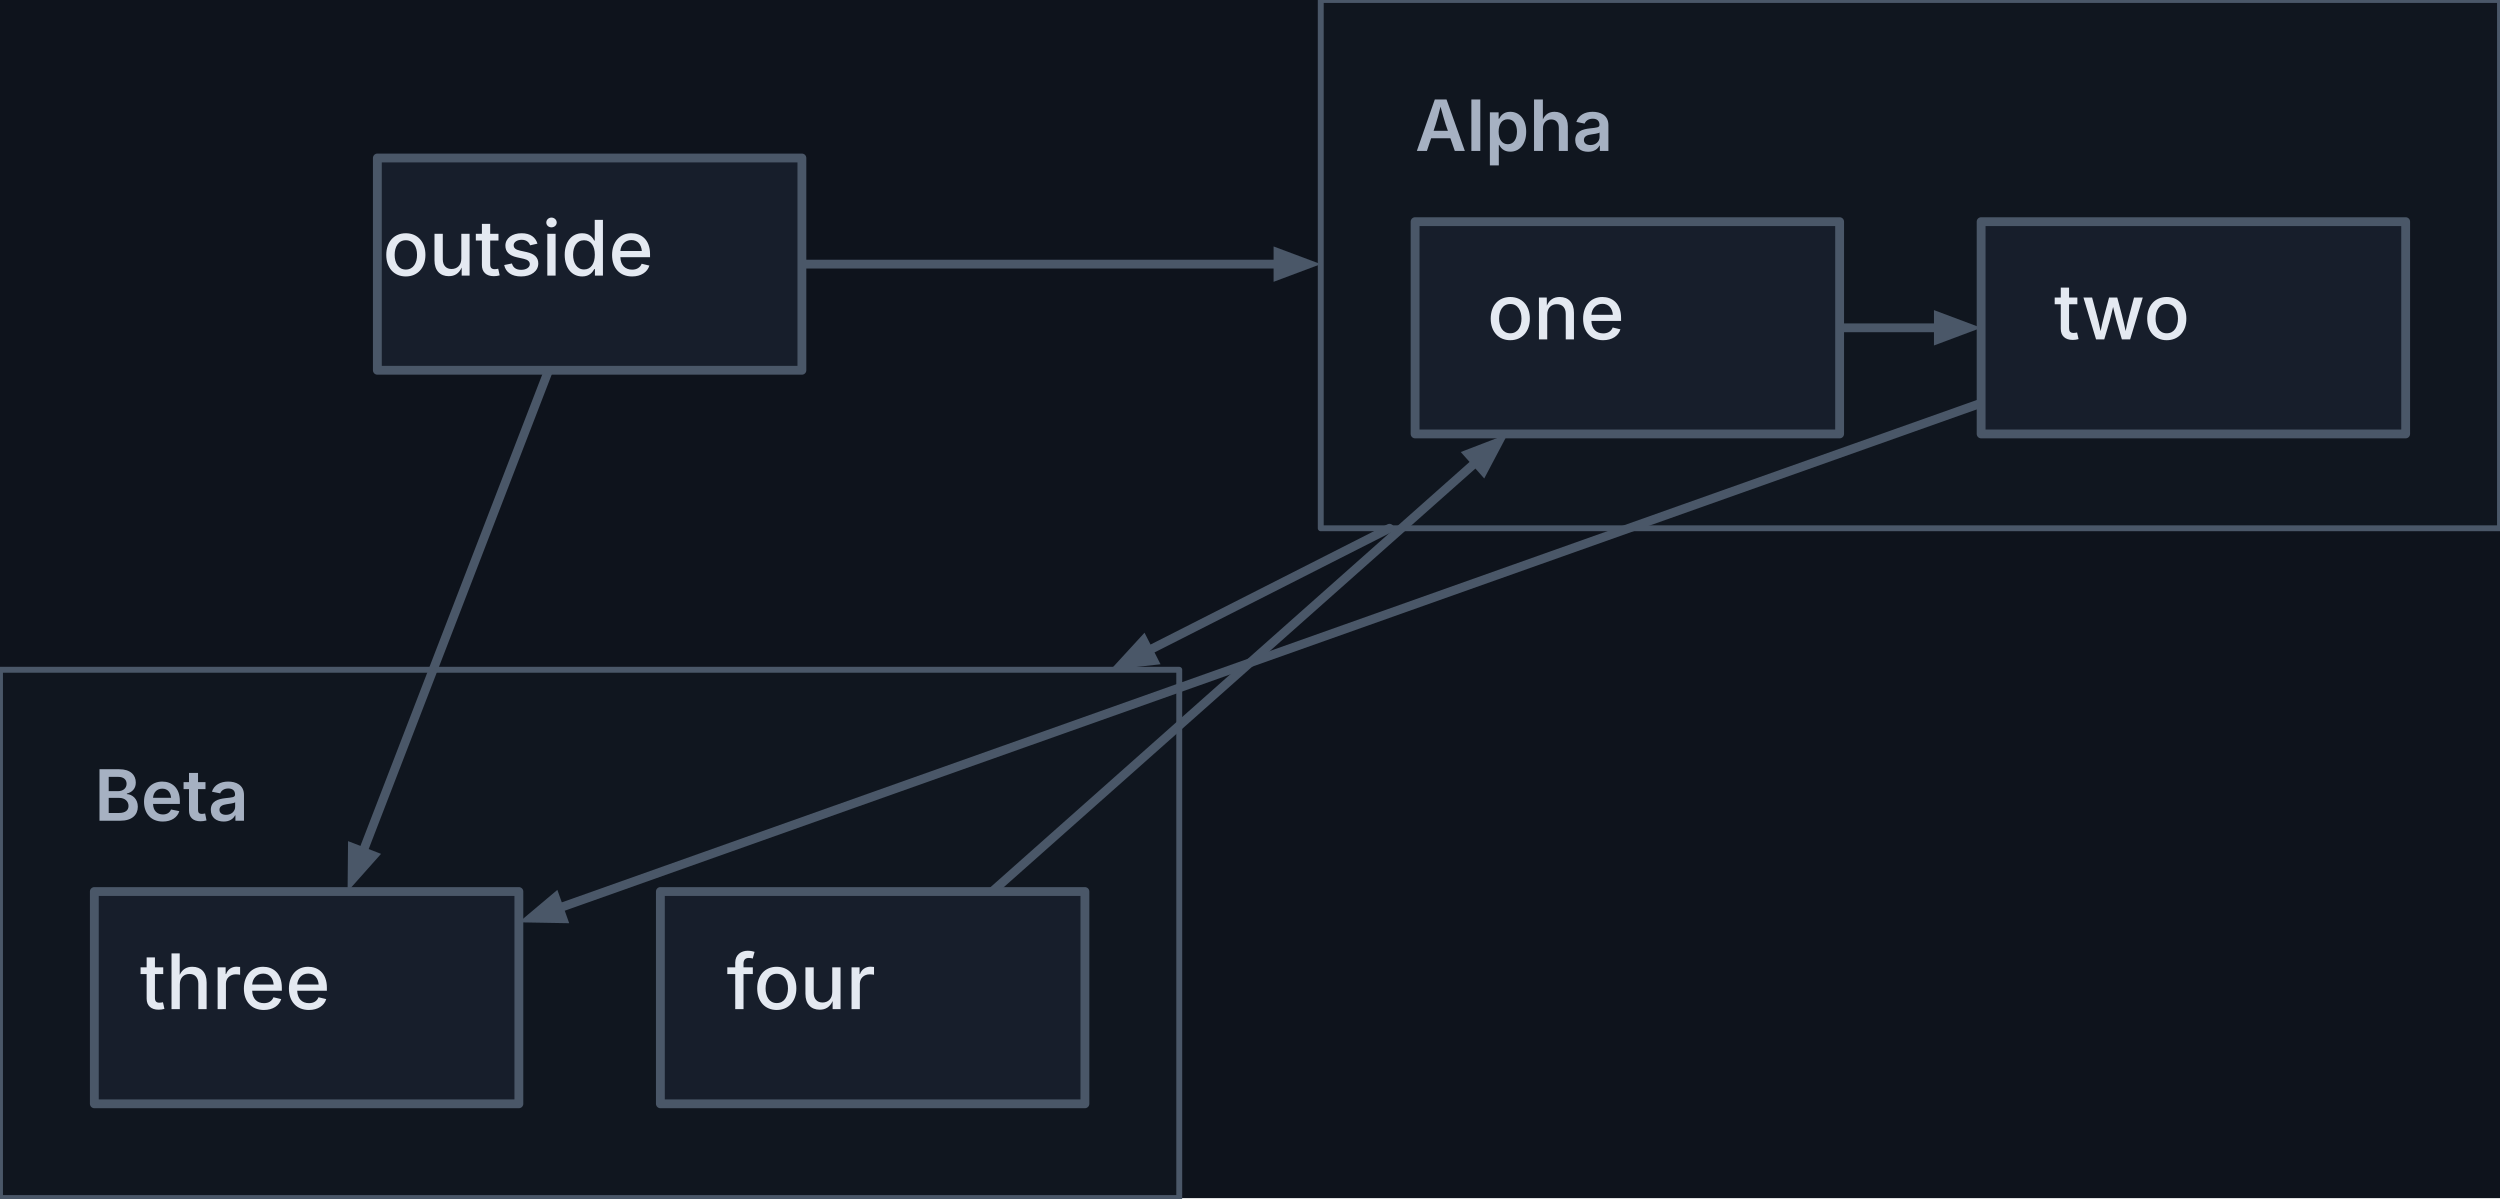
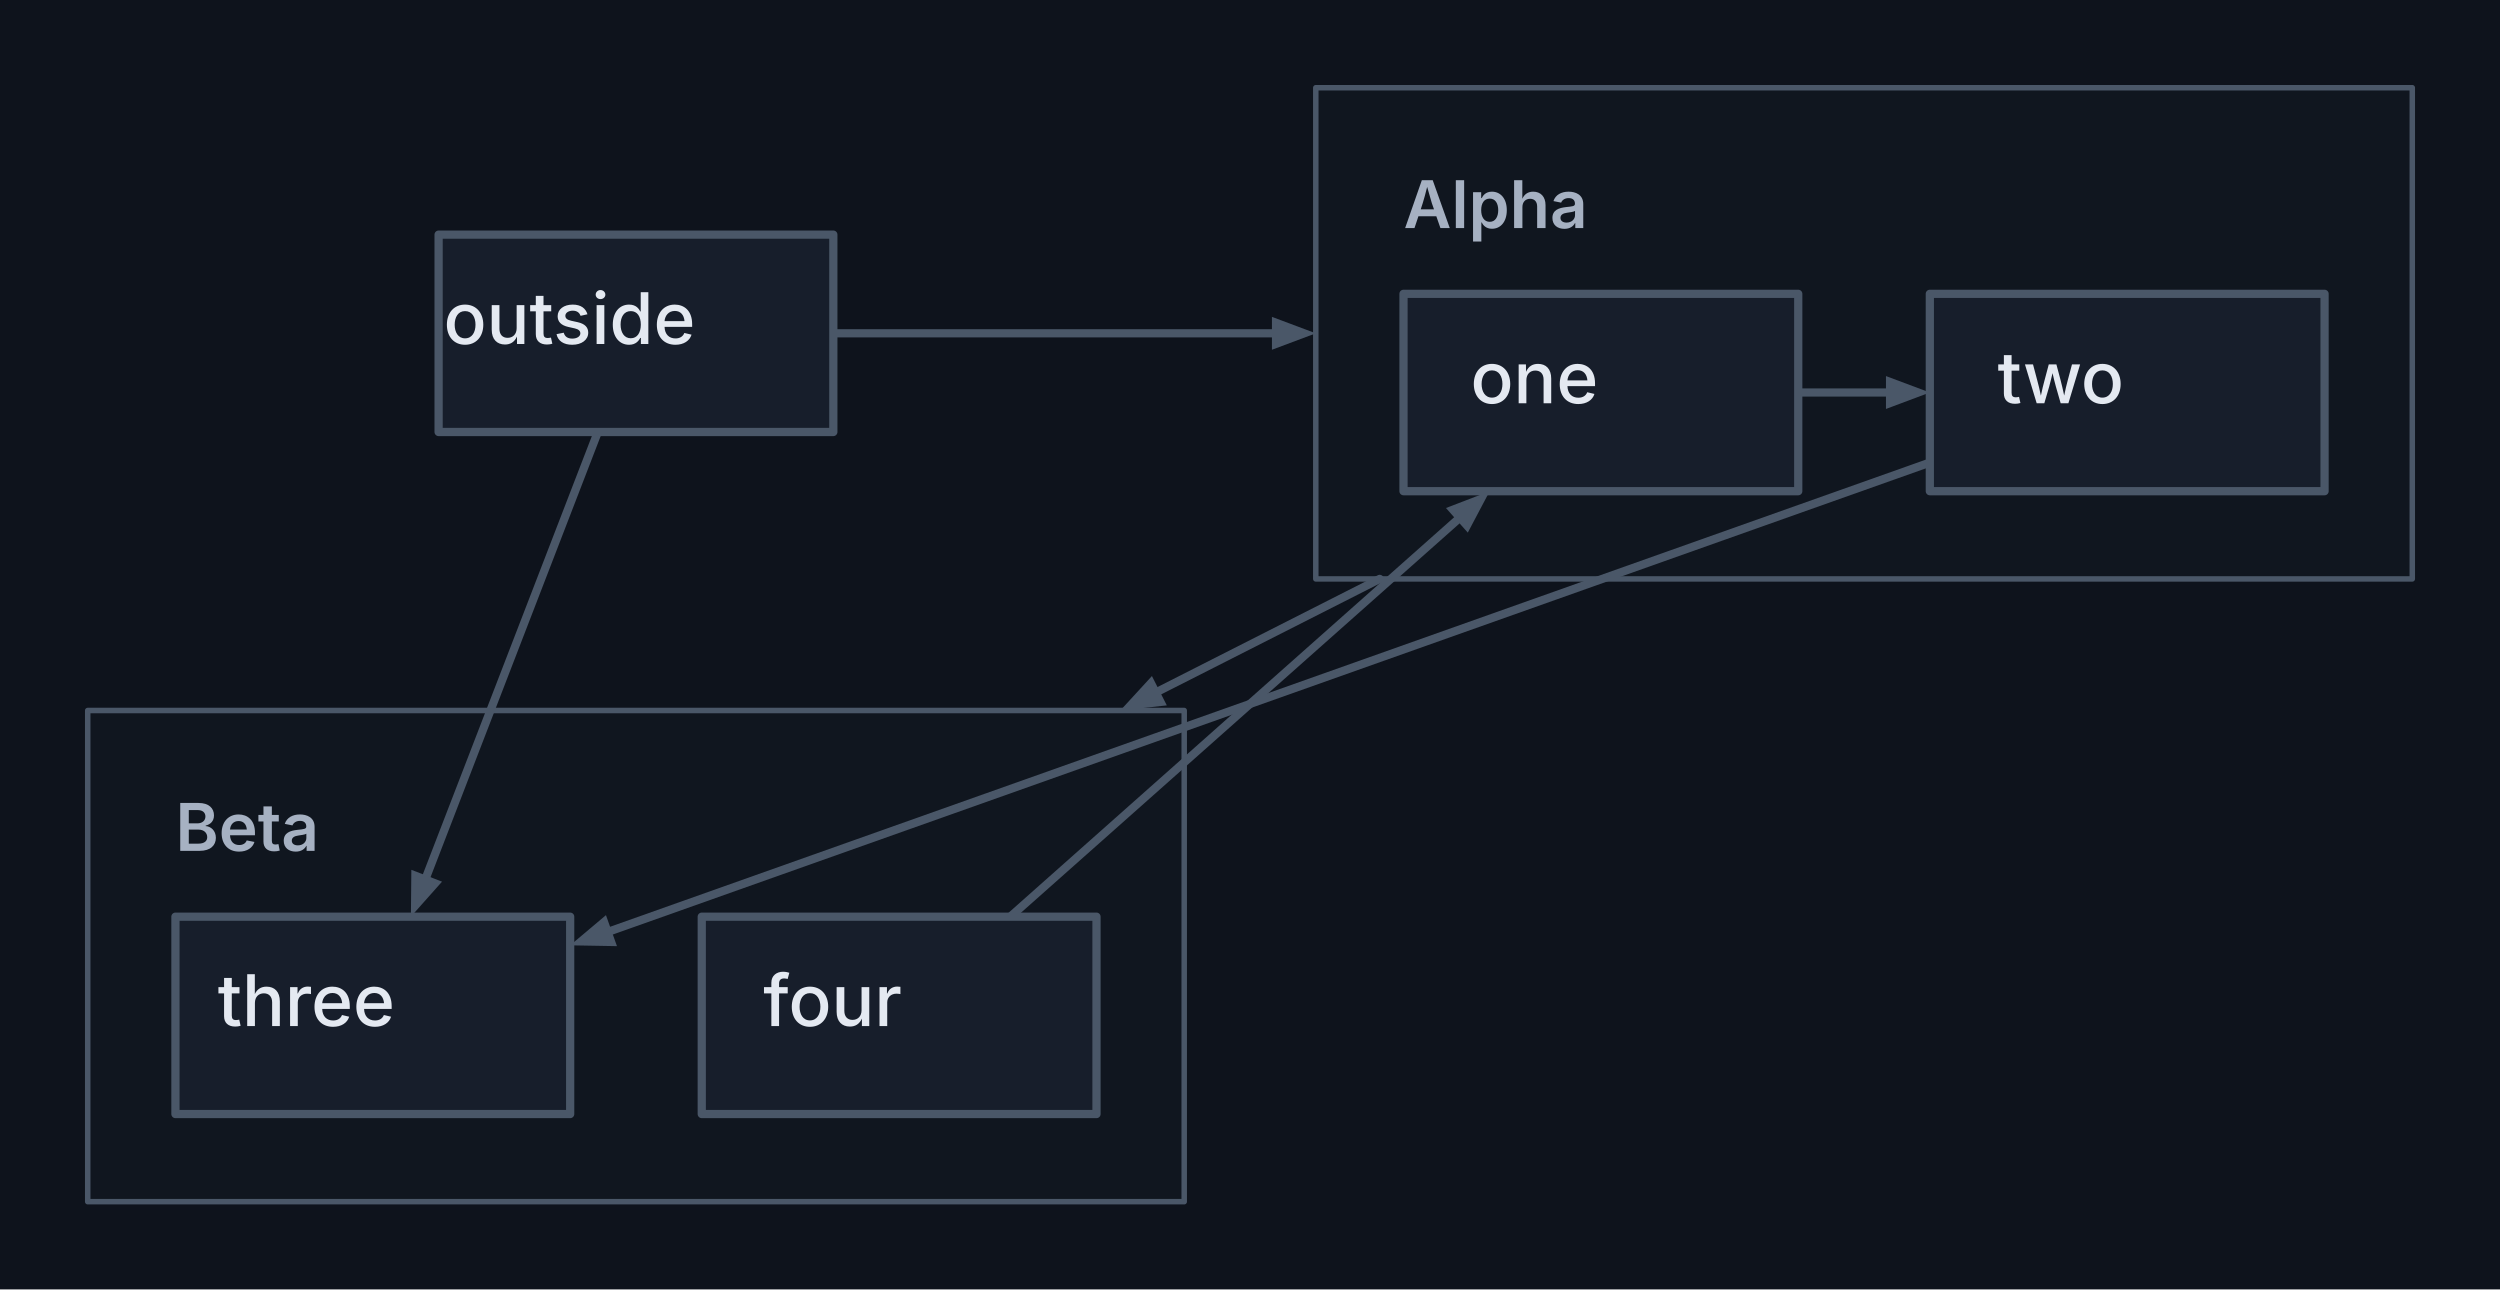
- <svg xmlns="http://www.w3.org/2000/svg" class="sgl" data-sgl="1.0" width="424" height="203.203" viewBox="0 0 424 203.203" role="img" aria-labelledby="sgl-t sgl-d">
+ <svg xmlns="http://www.w3.org/2000/svg" class="sgl" data-sgl="1.0" width="456" height="235.188" viewBox="0 0 456 235.188" role="img" aria-labelledby="sgl-t sgl-d">
  <style>.canvas{fill:#0E131C}
.c-shape,.n-shape{stroke-linejoin:round}
.e-path{fill:none;stroke-linecap:round}
.el-plate{stroke:none}
.n-port{stroke:none}
text{white-space:pre}
.g-8ab423a0{stroke-width:1.5px}
.g-93de2877{font-family:Inter, system-ui, -apple-system, 'Segoe UI', Roboto, sans-serif;font-size:12px;font-weight:600}
.g-b5aa7f71{stroke-width:1px}
.g-c4cad93e{font-family:Inter, system-ui, -apple-system, 'Segoe UI', Roboto, sans-serif;font-size:13px;font-weight:500}
.s-07b2122305ab71d8{fill:#10161F;stroke:#4A5768}
.s-82c7018c3b8261a5{stroke:#4A5768}
.s-e3619467c1bd3034{fill:#171E2B;stroke:#4A5768}
.t-00160cd658b988ec{fill:#E4E9F1}
.t-5864736e8f967195{fill:#A6B1C2}</style>
  <defs>
    <marker id="m-triangle-39720bfe" markerUnits="userSpaceOnUse" markerWidth="8" markerHeight="6" refX="0" refY="3" orient="auto">
      <path d="M0 0L8 3L0 6Z" fill="#4A5768" />
    </marker>
  </defs>
-   <rect class="canvas" x="0" y="0" width="424" height="203.203" aria-hidden="true" />
+   <rect class="canvas" x="0" y="0" width="456" height="235.188" aria-hidden="true" />
  <g class="L-containers">
    <g id="n-alpha" class="c" role="group" aria-label="Alpha">
-       <path class="c-shape g-b5aa7f71 s-07b2122305ab71d8" d="M 224 0 h 200 v 89.594 h -200 Z" />
-       <text class="c-title g-93de2877 t-5864736e8f967195" x="240" y="25.6" text-anchor="start" xml:space="preserve" aria-hidden="true">
-         <tspan x="240" dy="0">Alpha</tspan>
+       <path class="c-shape g-b5aa7f71 s-07b2122305ab71d8" d="M 240 16 h 200 v 89.594 h -200 Z" />
+       <text class="c-title g-93de2877 t-5864736e8f967195" x="256" y="41.6" text-anchor="start" xml:space="preserve" aria-hidden="true">
+         <tspan x="256" dy="0">Alpha</tspan>
      </text>
    </g>
    <g id="n-beta" class="c" role="group" aria-label="Beta">
-       <path class="c-shape g-b5aa7f71 s-07b2122305ab71d8" d="M 0 113.594 h 200 v 89.594 h -200 Z" />
-       <text class="c-title g-93de2877 t-5864736e8f967195" x="16" y="139.194" text-anchor="start" xml:space="preserve" aria-hidden="true">
-         <tspan x="16" dy="0">Beta</tspan>
+       <path class="c-shape g-b5aa7f71 s-07b2122305ab71d8" d="M 16 129.594 h 200 v 89.594 h -200 Z" />
+       <text class="c-title g-93de2877 t-5864736e8f967195" x="32" y="155.194" text-anchor="start" xml:space="preserve" aria-hidden="true">
+         <tspan x="32" dy="0">Beta</tspan>
      </text>
    </g>
  </g>
  <g class="L-edges">
    <g id="e-f2aac71dd31bb0c6" class="e" role="graphics-symbol" aria-label="outside to alpha">
-       <path class="e-path g-8ab423a0 s-82c7018c3b8261a5" d="M136 44.797L216 44.797" marker-end="url(#m-triangle-39720bfe)" />
+       <path class="e-path g-8ab423a0 s-82c7018c3b8261a5" d="M152 60.797L232 60.797" marker-end="url(#m-triangle-39720bfe)" />
    </g>
    <g id="e-07477e7f41d96eed" class="e" role="graphics-symbol" aria-label="alpha to beta">
-       <path class="e-path g-8ab423a0 s-82c7018c3b8261a5" d="M235.656 89.594L195.469 109.984" marker-end="url(#m-triangle-39720bfe)" />
+       <path class="e-path g-8ab423a0 s-82c7018c3b8261a5" d="M251.656 105.594L211.469 125.984" marker-end="url(#m-triangle-39720bfe)" />
    </g>
    <g id="e-a4e4b400f96e5f47" class="e" role="graphics-symbol" aria-label="alpha.two to beta.three">
-       <path class="e-path g-8ab423a0 s-82c7018c3b8261a5" d="M336 68.375L95.531 153.75" marker-end="url(#m-triangle-39720bfe)" />
+       <path class="e-path g-8ab423a0 s-82c7018c3b8261a5" d="M352 84.375L111.531 169.75" marker-end="url(#m-triangle-39720bfe)" />
    </g>
    <g id="e-5389f0636f6aa357" class="e" role="graphics-symbol" aria-label="beta.four to alpha.one">
-       <path class="e-path g-8ab423a0 s-82c7018c3b8261a5" d="M168.281 151.203L249.734 78.906" marker-end="url(#m-triangle-39720bfe)" />
+       <path class="e-path g-8ab423a0 s-82c7018c3b8261a5" d="M184.281 167.203L265.734 94.906" marker-end="url(#m-triangle-39720bfe)" />
    </g>
    <g id="e-b592fb1820a1522e" class="e" role="graphics-symbol" aria-label="outside to beta.three">
-       <path class="e-path g-8ab423a0 s-82c7018c3b8261a5" d="M93.047 62.797L61.828 143.734" marker-end="url(#m-triangle-39720bfe)" />
+       <path class="e-path g-8ab423a0 s-82c7018c3b8261a5" d="M109.047 78.797L77.828 159.734" marker-end="url(#m-triangle-39720bfe)" />
    </g>
    <g id="e-0f949df0cb5f2817" class="e" role="graphics-symbol" aria-label="alpha.one to alpha.two">
-       <path class="e-path g-8ab423a0 s-82c7018c3b8261a5" d="M312 55.594L328 55.594" marker-end="url(#m-triangle-39720bfe)" />
+       <path class="e-path g-8ab423a0 s-82c7018c3b8261a5" d="M328 71.594L344 71.594" marker-end="url(#m-triangle-39720bfe)" />
    </g>
  </g>
  <g class="L-nodes">
    <g id="n-outside" class="n sh-rect" role="group" aria-label="outside">
-       <path class="n-shape g-8ab423a0 s-e3619467c1bd3034" d="M 64 26.797 h 72 v 36 h -72 Z" />
-       <text class="n-title g-c4cad93e t-00160cd658b988ec" x="100" y="46.747" text-anchor="middle" xml:space="preserve" aria-hidden="true">
-         <tspan x="100" dy="0">outside</tspan>
+       <path class="n-shape g-8ab423a0 s-e3619467c1bd3034" d="M 80 42.797 h 72 v 36 h -72 Z" />
+       <text class="n-title g-c4cad93e t-00160cd658b988ec" x="116" y="62.747" text-anchor="middle" xml:space="preserve" aria-hidden="true">
+         <tspan x="116" dy="0">outside</tspan>
      </text>
    </g>
    <g id="n-alpha.one" class="n sh-rect" role="group" aria-label="one">
-       <path class="n-shape g-8ab423a0 s-e3619467c1bd3034" d="M 240 37.594 h 72 v 36 h -72 Z" />
-       <text class="n-title g-c4cad93e t-00160cd658b988ec" x="276" y="57.559" text-anchor="middle" xml:space="preserve" aria-hidden="true">
-         <tspan x="276" dy="0">one</tspan>
+       <path class="n-shape g-8ab423a0 s-e3619467c1bd3034" d="M 256 53.594 h 72 v 36 h -72 Z" />
+       <text class="n-title g-c4cad93e t-00160cd658b988ec" x="292" y="73.559" text-anchor="middle" xml:space="preserve" aria-hidden="true">
+         <tspan x="292" dy="0">one</tspan>
      </text>
    </g>
    <g id="n-alpha.two" class="n sh-rect" role="group" aria-label="two">
-       <path class="n-shape g-8ab423a0 s-e3619467c1bd3034" d="M 336 37.594 h 72 v 36 h -72 Z" />
-       <text class="n-title g-c4cad93e t-00160cd658b988ec" x="372.008" y="57.559" text-anchor="middle" xml:space="preserve" aria-hidden="true">
-         <tspan x="372.008" dy="0">two</tspan>
+       <path class="n-shape g-8ab423a0 s-e3619467c1bd3034" d="M 352 53.594 h 72 v 36 h -72 Z" />
+       <text class="n-title g-c4cad93e t-00160cd658b988ec" x="388.008" y="73.559" text-anchor="middle" xml:space="preserve" aria-hidden="true">
+         <tspan x="388.008" dy="0">two</tspan>
      </text>
    </g>
    <g id="n-beta.three" class="n sh-rect" role="group" aria-label="three">
-       <path class="n-shape g-8ab423a0 s-e3619467c1bd3034" d="M 16 151.203 h 72 v 36 h -72 Z" />
-       <text class="n-title g-c4cad93e t-00160cd658b988ec" x="52" y="171.153" text-anchor="middle" xml:space="preserve" aria-hidden="true">
-         <tspan x="52" dy="0">three</tspan>
+       <path class="n-shape g-8ab423a0 s-e3619467c1bd3034" d="M 32 167.203 h 72 v 36 h -72 Z" />
+       <text class="n-title g-c4cad93e t-00160cd658b988ec" x="68" y="187.153" text-anchor="middle" xml:space="preserve" aria-hidden="true">
+         <tspan x="68" dy="0">three</tspan>
      </text>
    </g>
    <g id="n-beta.four" class="n sh-rect" role="group" aria-label="four">
-       <path class="n-shape g-8ab423a0 s-e3619467c1bd3034" d="M 112 151.203 h 72 v 36 h -72 Z" />
-       <text class="n-title g-c4cad93e t-00160cd658b988ec" x="148" y="171.153" text-anchor="middle" xml:space="preserve" aria-hidden="true">
-         <tspan x="148" dy="0">four</tspan>
+       <path class="n-shape g-8ab423a0 s-e3619467c1bd3034" d="M 128 167.203 h 72 v 36 h -72 Z" />
+       <text class="n-title g-c4cad93e t-00160cd658b988ec" x="164" y="187.153" text-anchor="middle" xml:space="preserve" aria-hidden="true">
+         <tspan x="164" dy="0">four</tspan>
      </text>
    </g>
  </g>
  <g class="L-labels" />
</svg>
